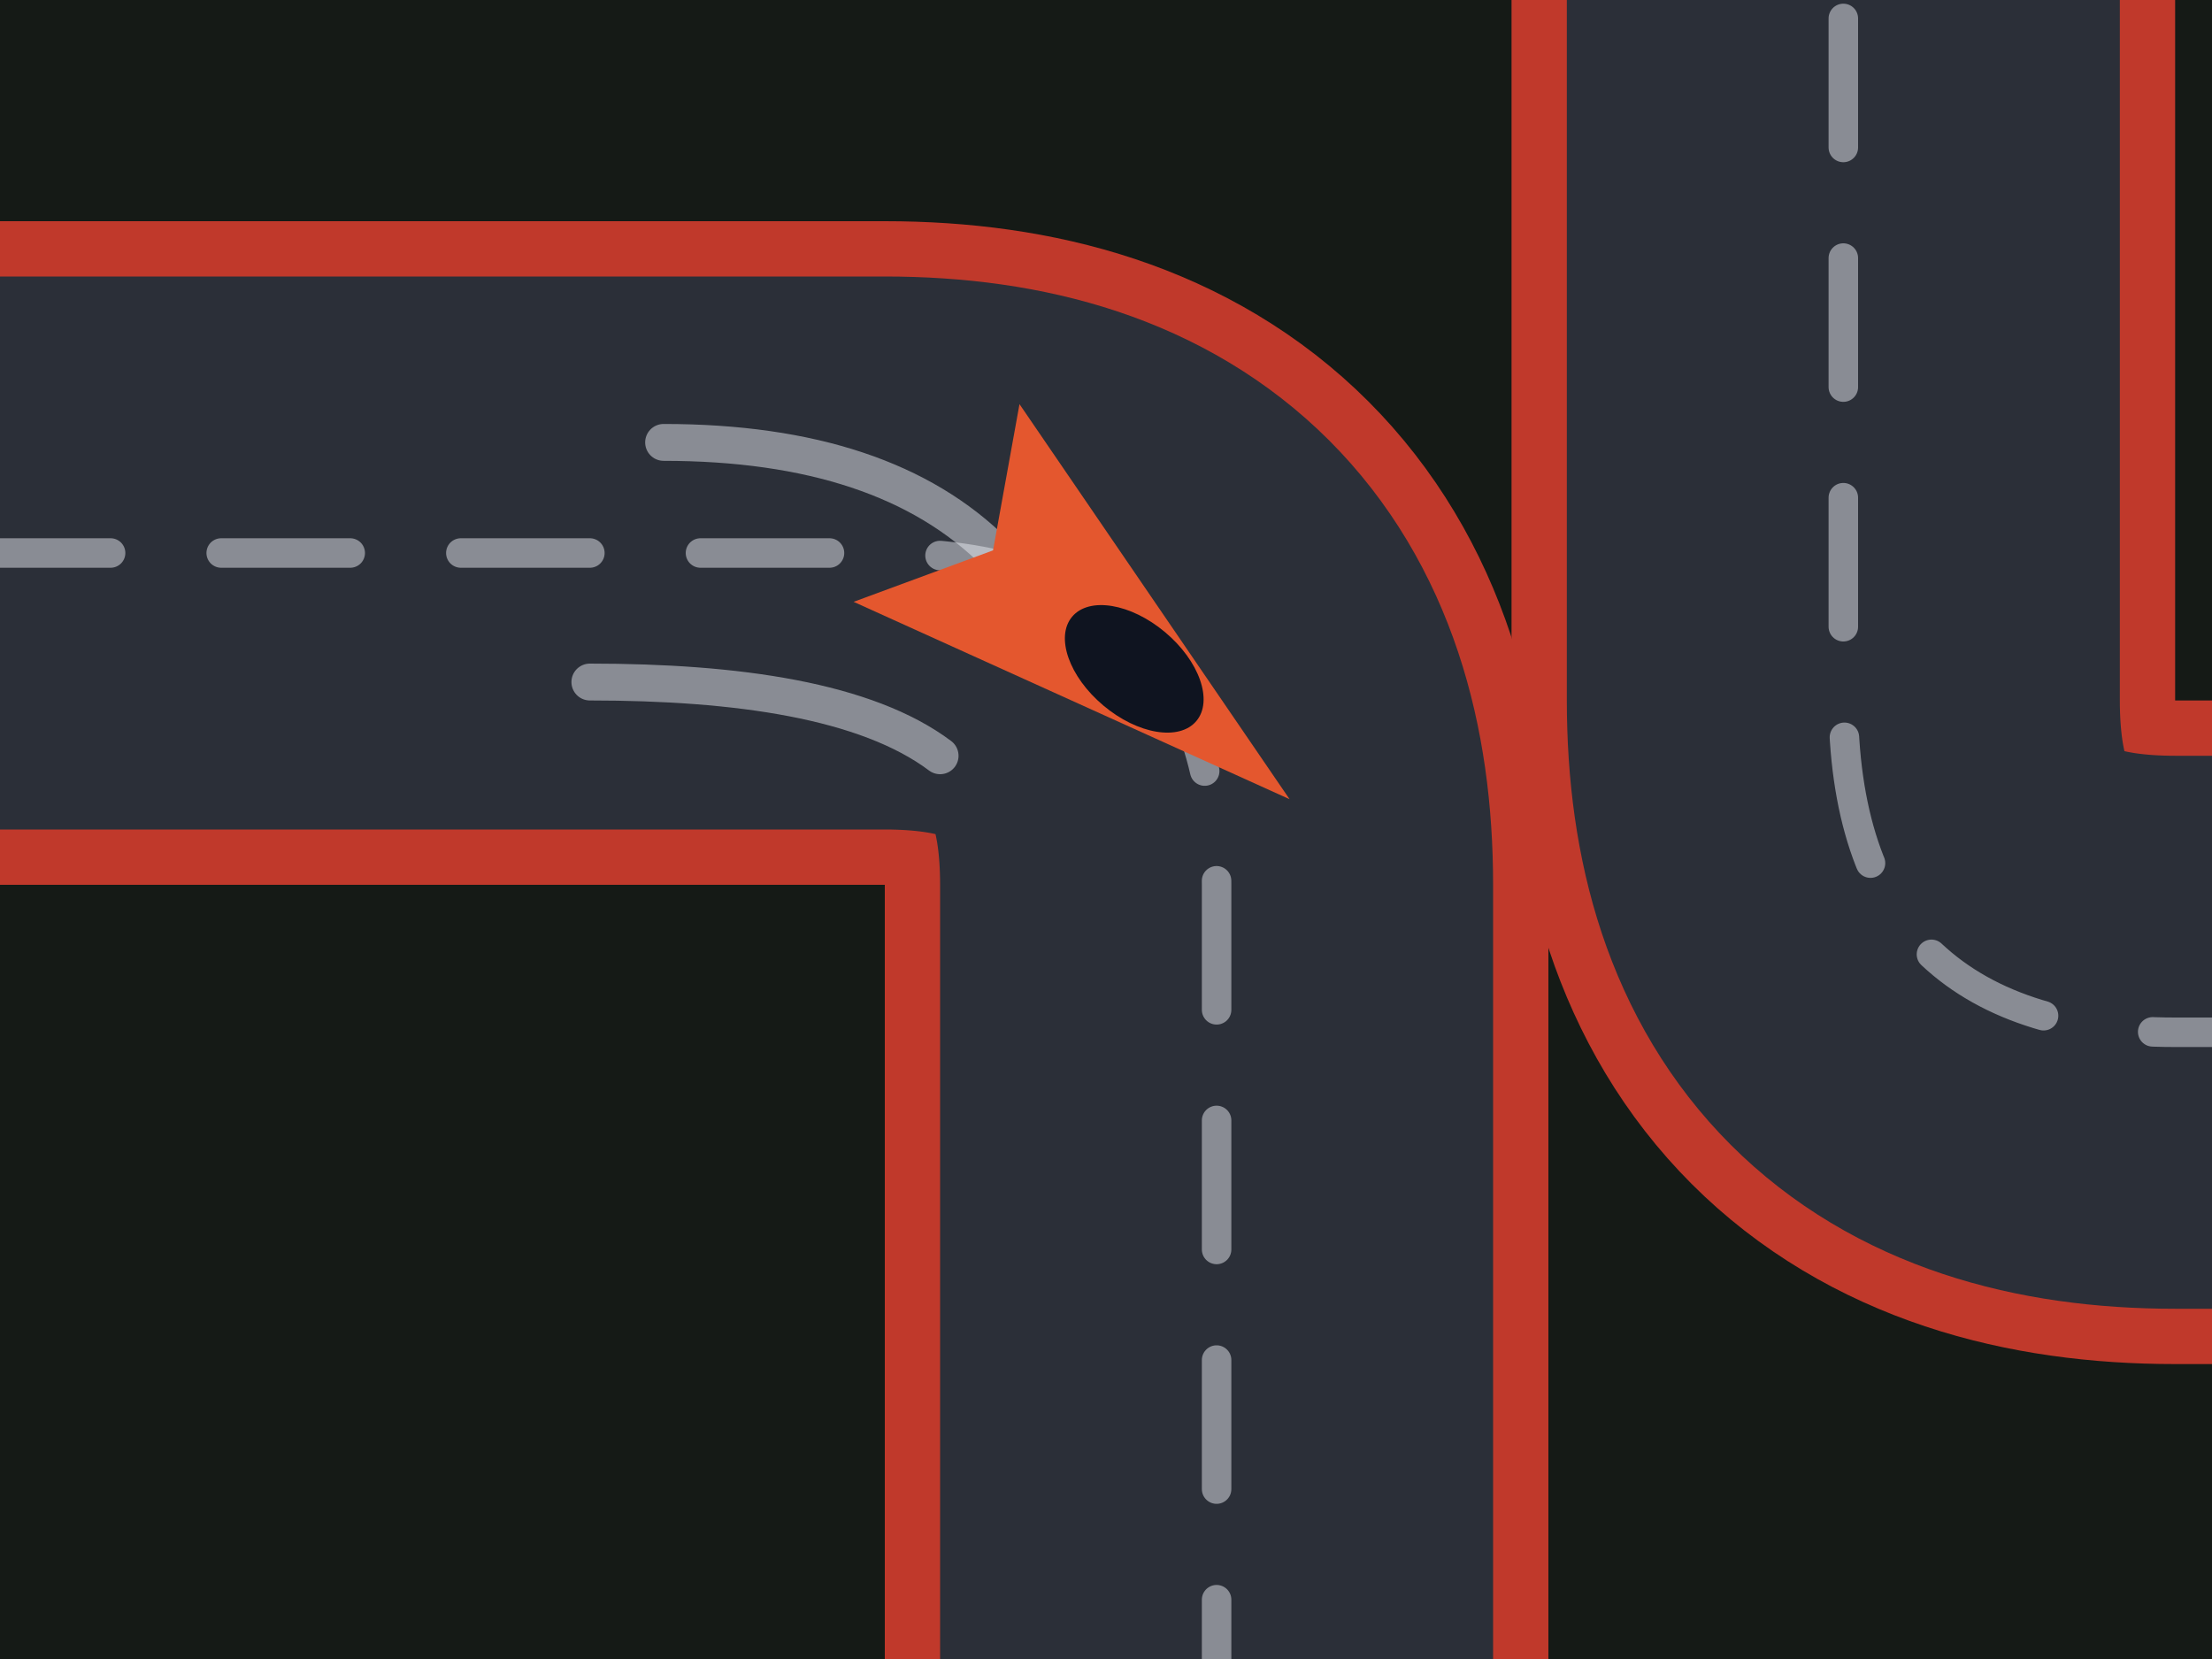
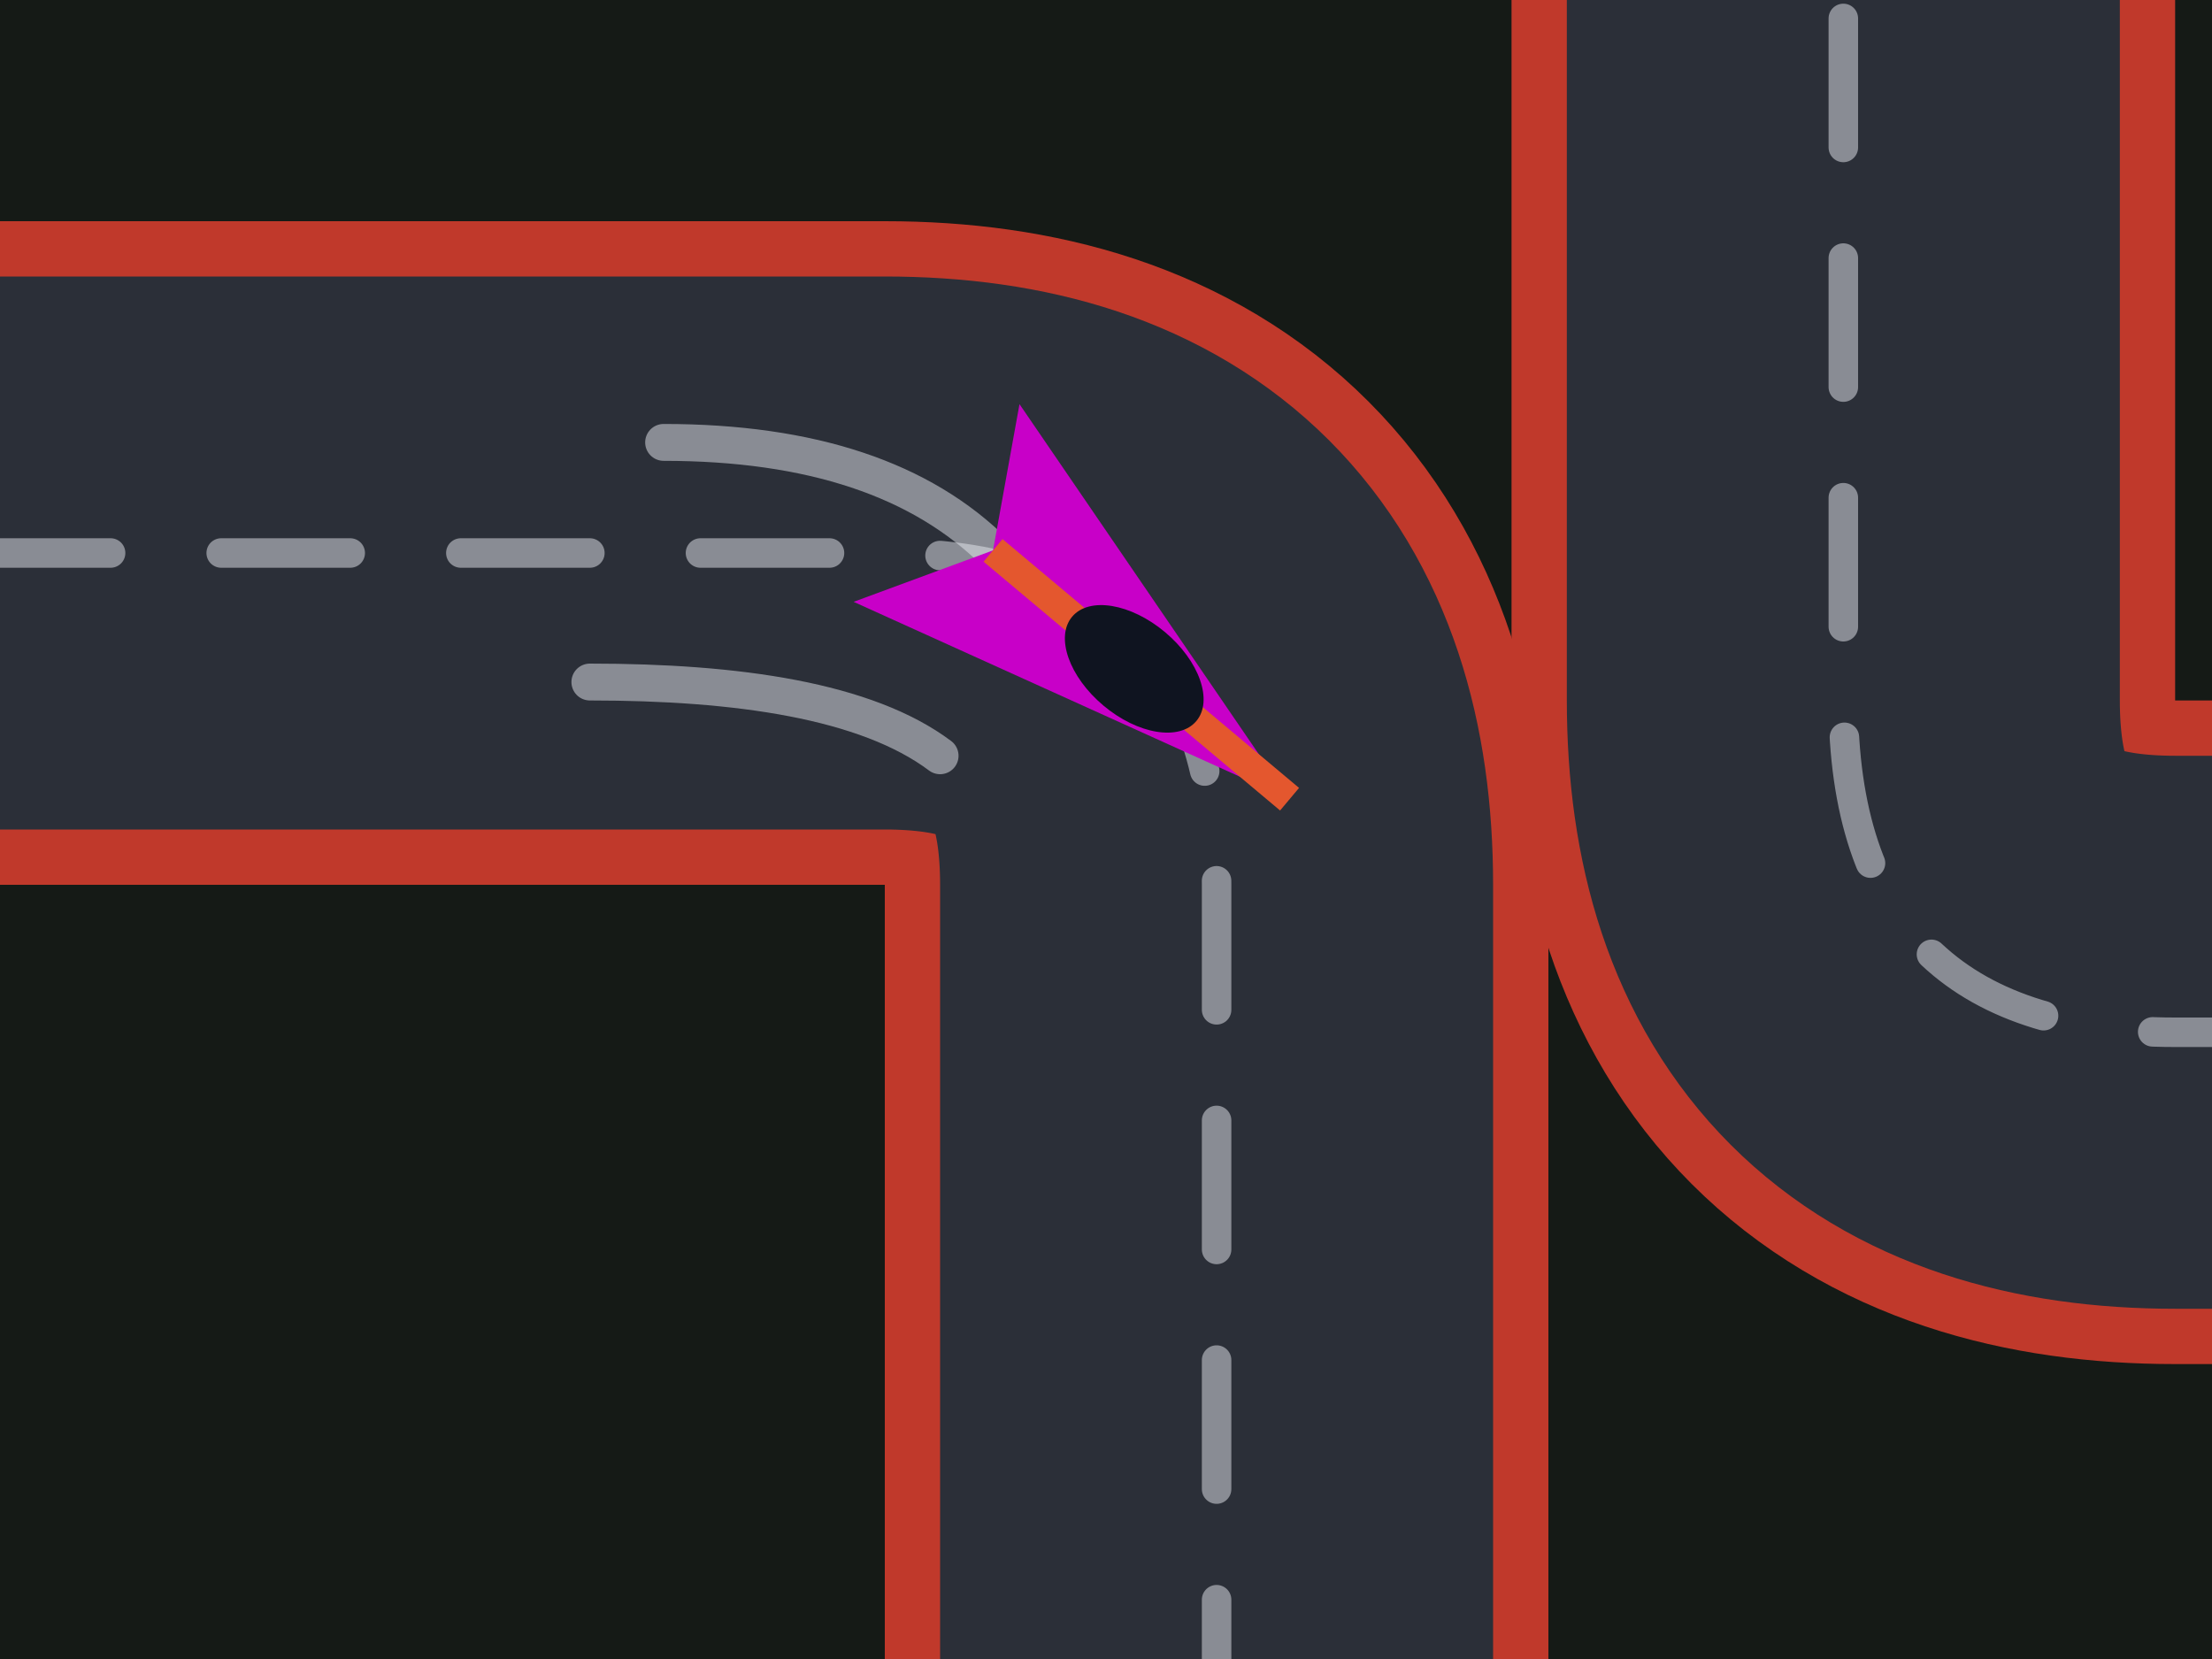
<svg xmlns="http://www.w3.org/2000/svg" viewBox="0 0 120 90" role="img" width="120" height="90">
  <rect width="120" height="90" fill="#151A16" />
  <g fill="none" stroke-linejoin="round" stroke-linecap="round">
    <path d="M-27 30 H48 Q66 30 66 48 V105" stroke="#C0392B" stroke-width="36" />
    <path d="M-27 30 H48 Q66 30 66 48 V105" stroke="#2B2F38" stroke-width="30" />
    <path d="M-27 30 H48 Q66 30 66 48 V105" stroke="#E8EAF0" stroke-width="1.6" stroke-dasharray="7 6" opacity="0.5" />
    <path d="M100 -12 V38 Q100 56 118 56 H140" stroke="#C0392B" stroke-width="36" />
    <path d="M100 -12 V38 Q100 56 118 56 H140" stroke="#2B2F38" stroke-width="30" />
    <path d="M100 -12 V38 Q100 56 118 56 H140" stroke="#E8EAF0" stroke-width="1.6" stroke-dasharray="7 6" opacity="0.5" />
  </g>
  <g opacity="0.5" stroke="#E8EAF0" stroke-width="2" stroke-linecap="round" fill="none">
    <path d="M36 24 C44 24 50 26 54 30" />
    <path d="M32 37 C40 37 47 38 51 41" />
  </g>
  <g transform="translate(60 35) rotate(130)">
-     <path d="M0 -13 L7 12 L0 8 L-7 12 Z" fill="#E4572E" />
+     <path d="M0 -13 L7 12 L0 8 L-7 12 Z" fill="#C800C8" />
+     <path d="M0 -13 L0 8" stroke="#E4572E" stroke-width="1.6" />
    <ellipse cx="0" cy="-2" rx="2.6" ry="4.4" fill="#0F1420" />
  </g>
</svg>
